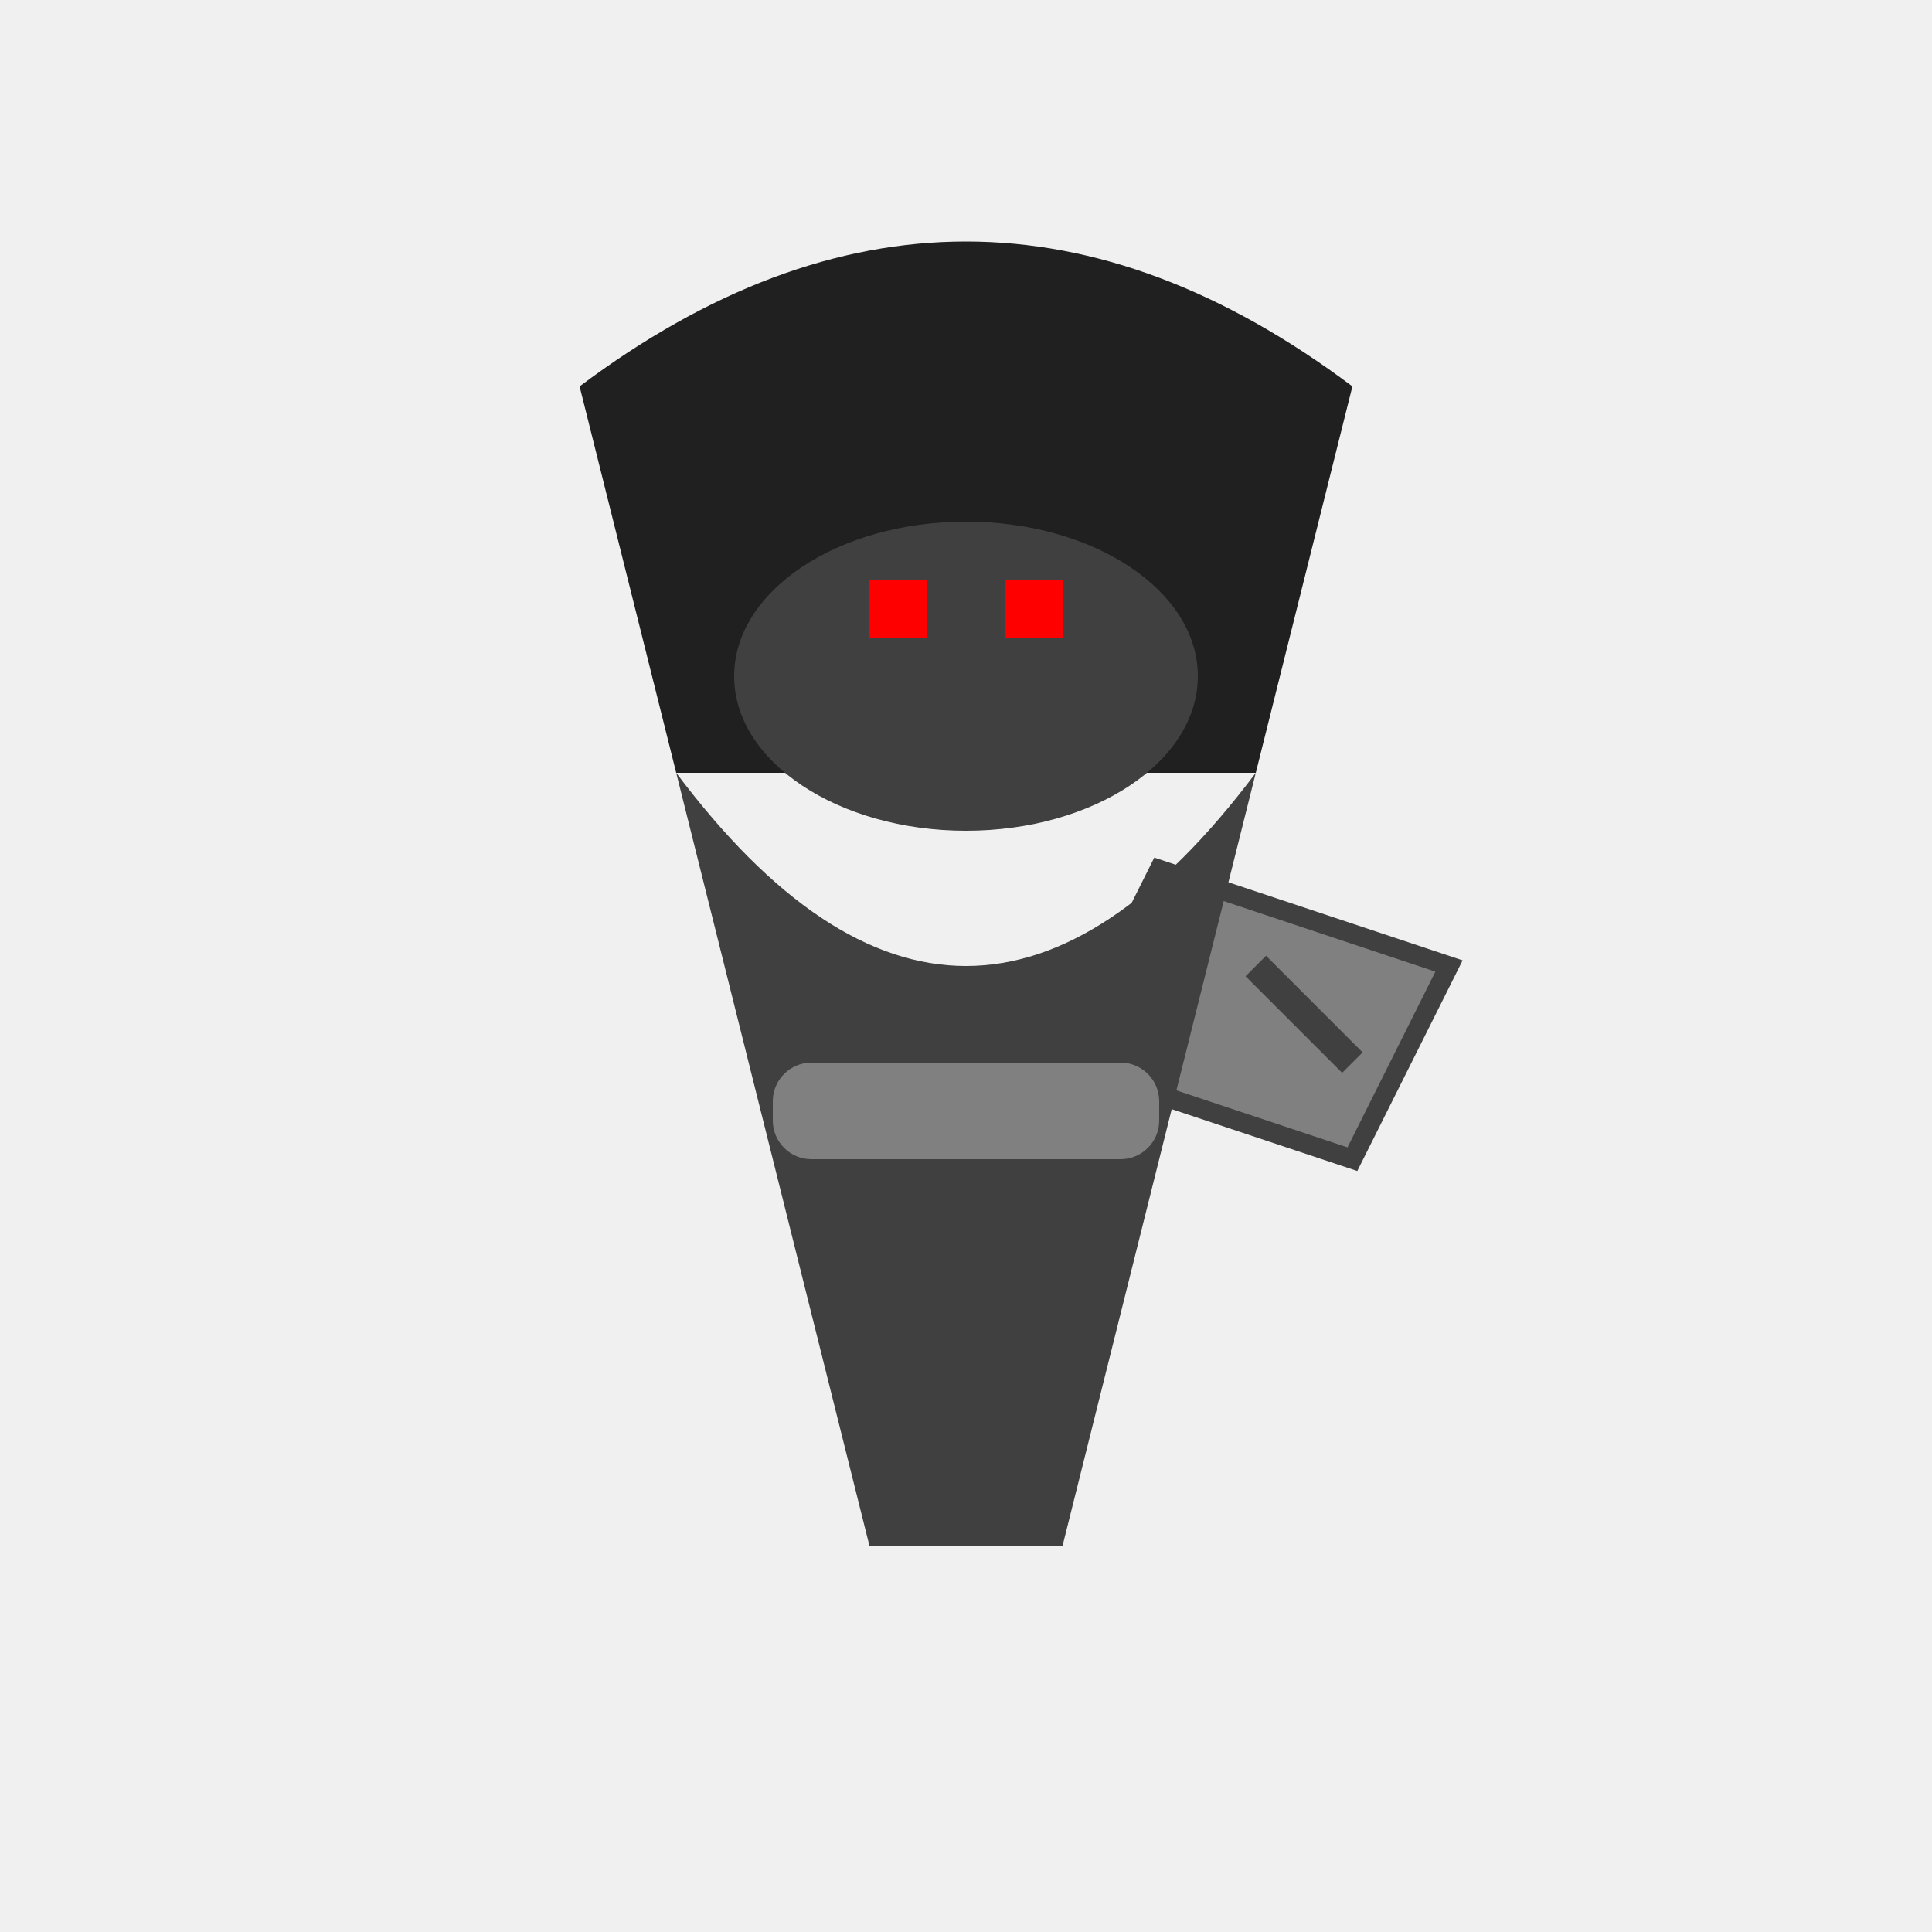
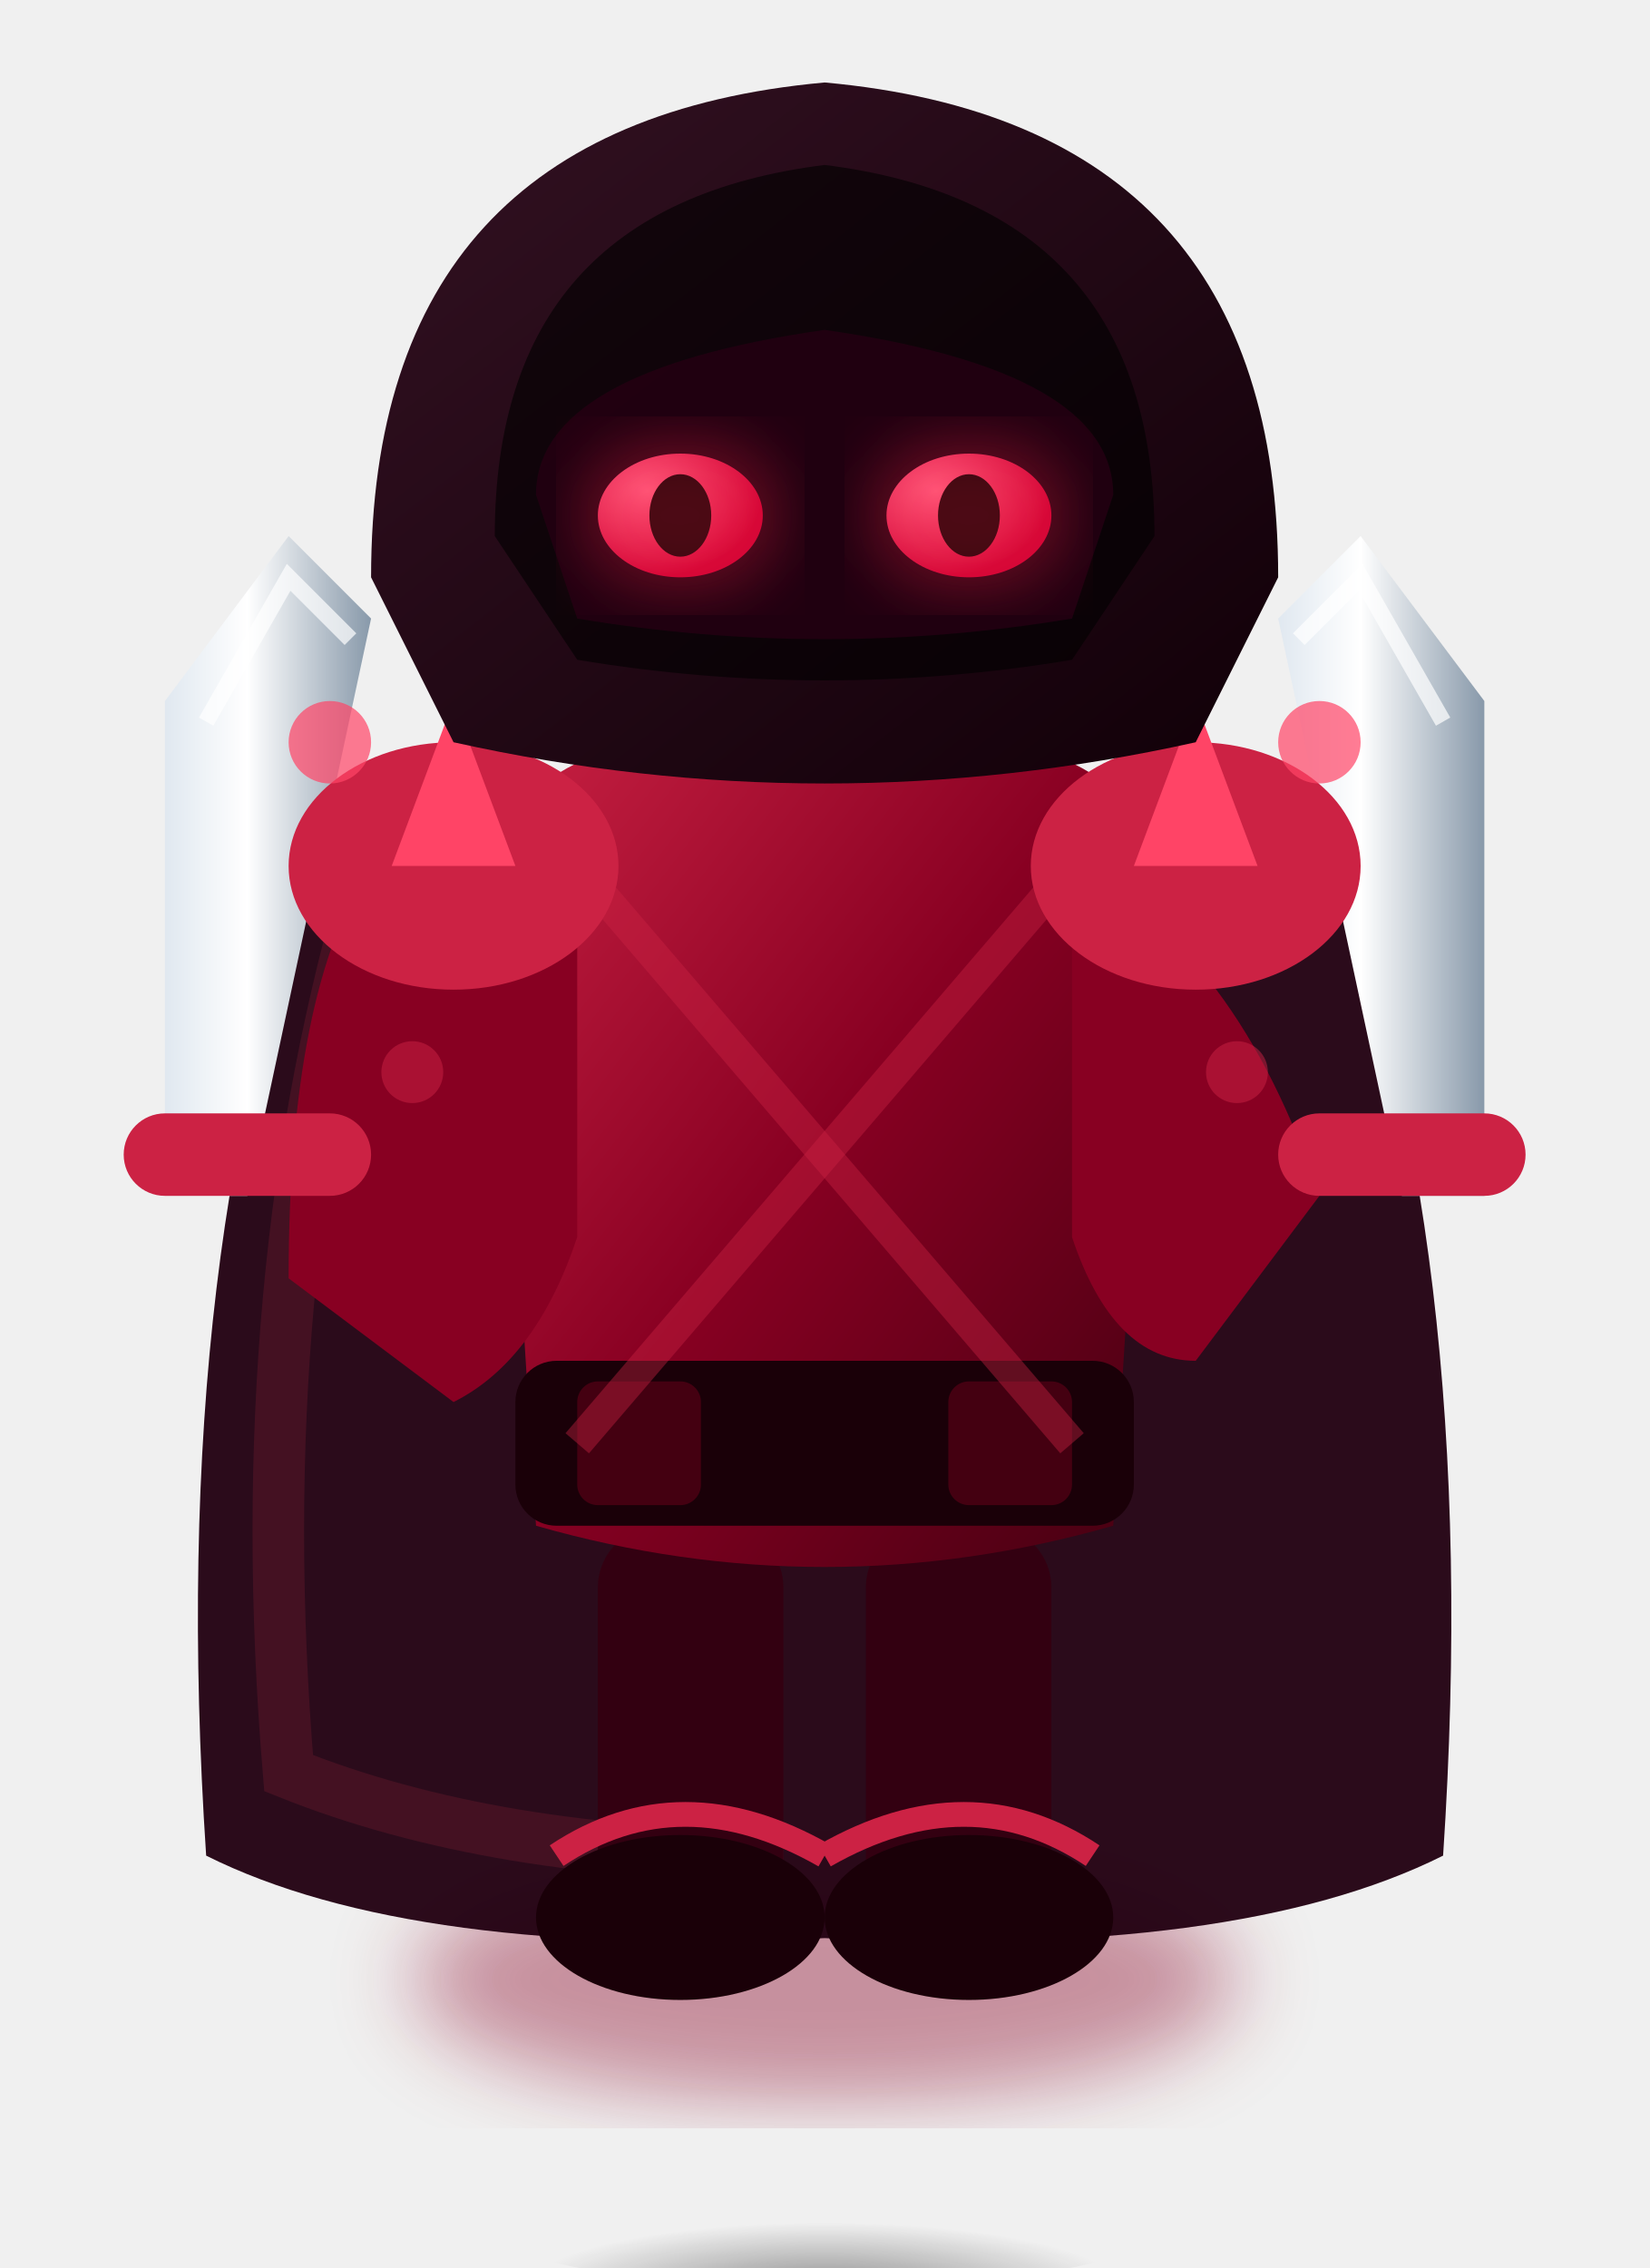
- <svg xmlns="http://www.w3.org/2000/svg" width="100" height="100" viewBox="0 0 100 100">
-   <path d="M30,20 Q50,5 70,20 L65,40 L35,40 Z" fill="#202020" />
-   <ellipse cx="50" cy="35" rx="12" ry="8" fill="#404040" />
-   <rect x="45" y="30" width="3" height="3" fill="#FF0000" />
-   <rect x="52" y="30" width="3" height="3" fill="#FF0000" />
-   <path d="M60,45 L75,50 L70,60 L55,55 Z" fill="#808080" stroke="#404040" stroke-width="1" />
-   <path d="M65,50 L70,55" stroke="#404040" stroke-width="1.5" />
-   <path d="M35,40 Q50,60 65,40 L55,80 L45,80 Z" fill="#404040" />
-   <rect x="40" y="55" width="20" height="5" fill="#808080" rx="2" />
+ <svg xmlns="http://www.w3.org/2000/svg" viewBox="0 0 80 110" width="80" height="110">
+   <defs>
+     <radialGradient id="aShadow" cx="50%" cy="100%" r="40%">
+       <stop offset="0%" stop-color="#000" stop-opacity="0.4" />
+       <stop offset="100%" stop-color="#000" stop-opacity="0" />
+     </radialGradient>
+     <linearGradient id="aBody" x1="0%" y1="0%" x2="100%" y2="100%">
+       <stop offset="0%" stop-color="#CC2244" />
+       <stop offset="50%" stop-color="#880022" />
+       <stop offset="100%" stop-color="#440011" />
+     </linearGradient>
+     <linearGradient id="aHood" x1="0%" y1="0%" x2="100%" y2="100%">
+       <stop offset="0%" stop-color="#331122" />
+       <stop offset="100%" stop-color="#110008" />
+     </linearGradient>
+     <linearGradient id="aBlade" x1="0%" y1="0%" x2="100%" y2="0%">
+       <stop offset="0%" stop-color="#E0E8F0" />
+       <stop offset="40%" stop-color="#FFFFFF" />
+       <stop offset="100%" stop-color="#8899AA" />
+     </linearGradient>
+     <radialGradient id="aEye" cx="30%" cy="30%" r="70%">
+       <stop offset="0%" stop-color="#FF6688" />
+       <stop offset="100%" stop-color="#CC0033" />
+     </radialGradient>
+     <filter id="aBlur">
+       <feGaussianBlur stdDeviation="2" />
+     </filter>
+     <filter id="aGlow">
+       <feGaussianBlur stdDeviation="1.5" />
+     </filter>
+   </defs>
+   <ellipse cx="40" cy="107" rx="18" ry="4" fill="url(#aShadow)" />
+   <ellipse cx="40" cy="96" rx="20" ry="6" fill="#880022" opacity="0.4" filter="url(#aBlur)" />
+   <path d="M16,40 Q8,60 10,90 Q20,95 40,94 Q60,95 70,90 Q72,60 64,40 Q52,48 40,46 Q28,48 16,40 Z" fill="#220011" opacity="0.95" />
+   <path d="M18,42 Q12,62 14,86 Q24,90 38,90" fill="none" stroke="#441122" stroke-width="2.5" />
+   <rect x="29" y="74" width="9" height="20" rx="3" fill="#330011" />
+   <rect x="42" y="74" width="9" height="20" rx="3" fill="#330011" />
+   <ellipse cx="33" cy="93" rx="7" ry="4" fill="#1A0008" />
+   <ellipse cx="47" cy="93" rx="7" ry="4" fill="#1A0008" />
+   <path d="M27,90 Q33,86 40,90" fill="none" stroke="#CC2244" stroke-width="1.2" />
+   <path d="M40,90 Q47,86 53,90" fill="none" stroke="#CC2244" stroke-width="1.2" />
+   <path d="M24,42 Q24,36 40,34 Q56,36 56,42 L54,74 Q40,78 26,74 Z" fill="url(#aBody)" />
+   <rect x="25" y="66" width="30" height="8" rx="2" fill="#1A0008" />
+   <rect x="28" y="67" width="6" height="6" rx="1" fill="#440011" />
+   <rect x="46" y="67" width="6" height="6" rx="1" fill="#440011" />
+   <line x1="28" y1="42" x2="52" y2="70" stroke="#CC2244" stroke-width="1.5" opacity="0.4" />
+   <line x1="52" y1="42" x2="28" y2="70" stroke="#CC2244" stroke-width="1.5" opacity="0.4" />
+   <path d="M18,42 Q14,48 14,62 L22,68 Q26,66 28,60 L28,42 Z" fill="#880022" />
+   <path d="M8,34 L14,26 L18,30 L12,58 L8,58 Z" fill="url(#aBlade)" />
+   <path d="M10,35 L14,28 L17,31" fill="none" stroke="#FFFFFF" stroke-width="0.8" opacity="0.7" />
+   <rect x="6" y="54" width="12" height="4" rx="2" fill="#CC2244" />
+   <path d="M52,42 Q60,46 64,58 L58,66 Q54,66 52,60 L52,42 Z" fill="#880022" />
+   <path d="M72,34 L66,26 L62,30 L68,58 L72,58 Z" fill="url(#aBlade)" />
+   <path d="M70,35 L66,28 L63,31" fill="none" stroke="#FFFFFF" stroke-width="0.8" opacity="0.7" />
+   <rect x="62" y="54" width="12" height="4" rx="2" fill="#CC2244" />
+   <ellipse cx="22" cy="42" rx="8" ry="6" fill="#CC2244" />
+   <ellipse cx="58" cy="42" rx="8" ry="6" fill="#CC2244" />
+   <polygon points="22,34 19,42 25,42" fill="#FF4466" />
+   <polygon points="58,34 55,42 61,42" fill="#FF4466" />
+   <path d="M18,28 Q18,6 40,4 Q62,6 62,28 L58,36 Q40,40 22,36 Z" fill="url(#aHood)" />
+   <path d="M24,26 Q24,10 40,8 Q56,10 56,26 L52,32 Q40,34 28,32 Z" fill="#000" opacity="0.6" />
+   <path d="M26,24 Q26,18 40,16 Q54,18 54,24 L52,30 Q40,32 28,30 Z" fill="#220011" opacity="0.9" />
+   <ellipse cx="33" cy="25" rx="4" ry="3" fill="url(#aEye)" />
+   <ellipse cx="47" cy="25" rx="4" ry="3" fill="url(#aEye)" />
+   <ellipse cx="33" cy="25" rx="1.5" ry="2" fill="#000" />
+   <ellipse cx="47" cy="25" rx="1.5" ry="2" fill="#000" />
+   <ellipse cx="33" cy="25" rx="5" ry="4" fill="#FF2244" opacity="0.3" filter="url(#aGlow)" />
+   <ellipse cx="47" cy="25" rx="5" ry="4" fill="#FF2244" opacity="0.3" filter="url(#aGlow)" />
+   <circle cx="16" cy="36" r="2" fill="#FF4466" opacity="0.7" />
+   <circle cx="64" cy="36" r="2" fill="#FF4466" opacity="0.7" />
+   <circle cx="20" cy="52" r="1.5" fill="#CC2244" opacity="0.5" />
+   <circle cx="60" cy="52" r="1.5" fill="#CC2244" opacity="0.5" />
</svg>
